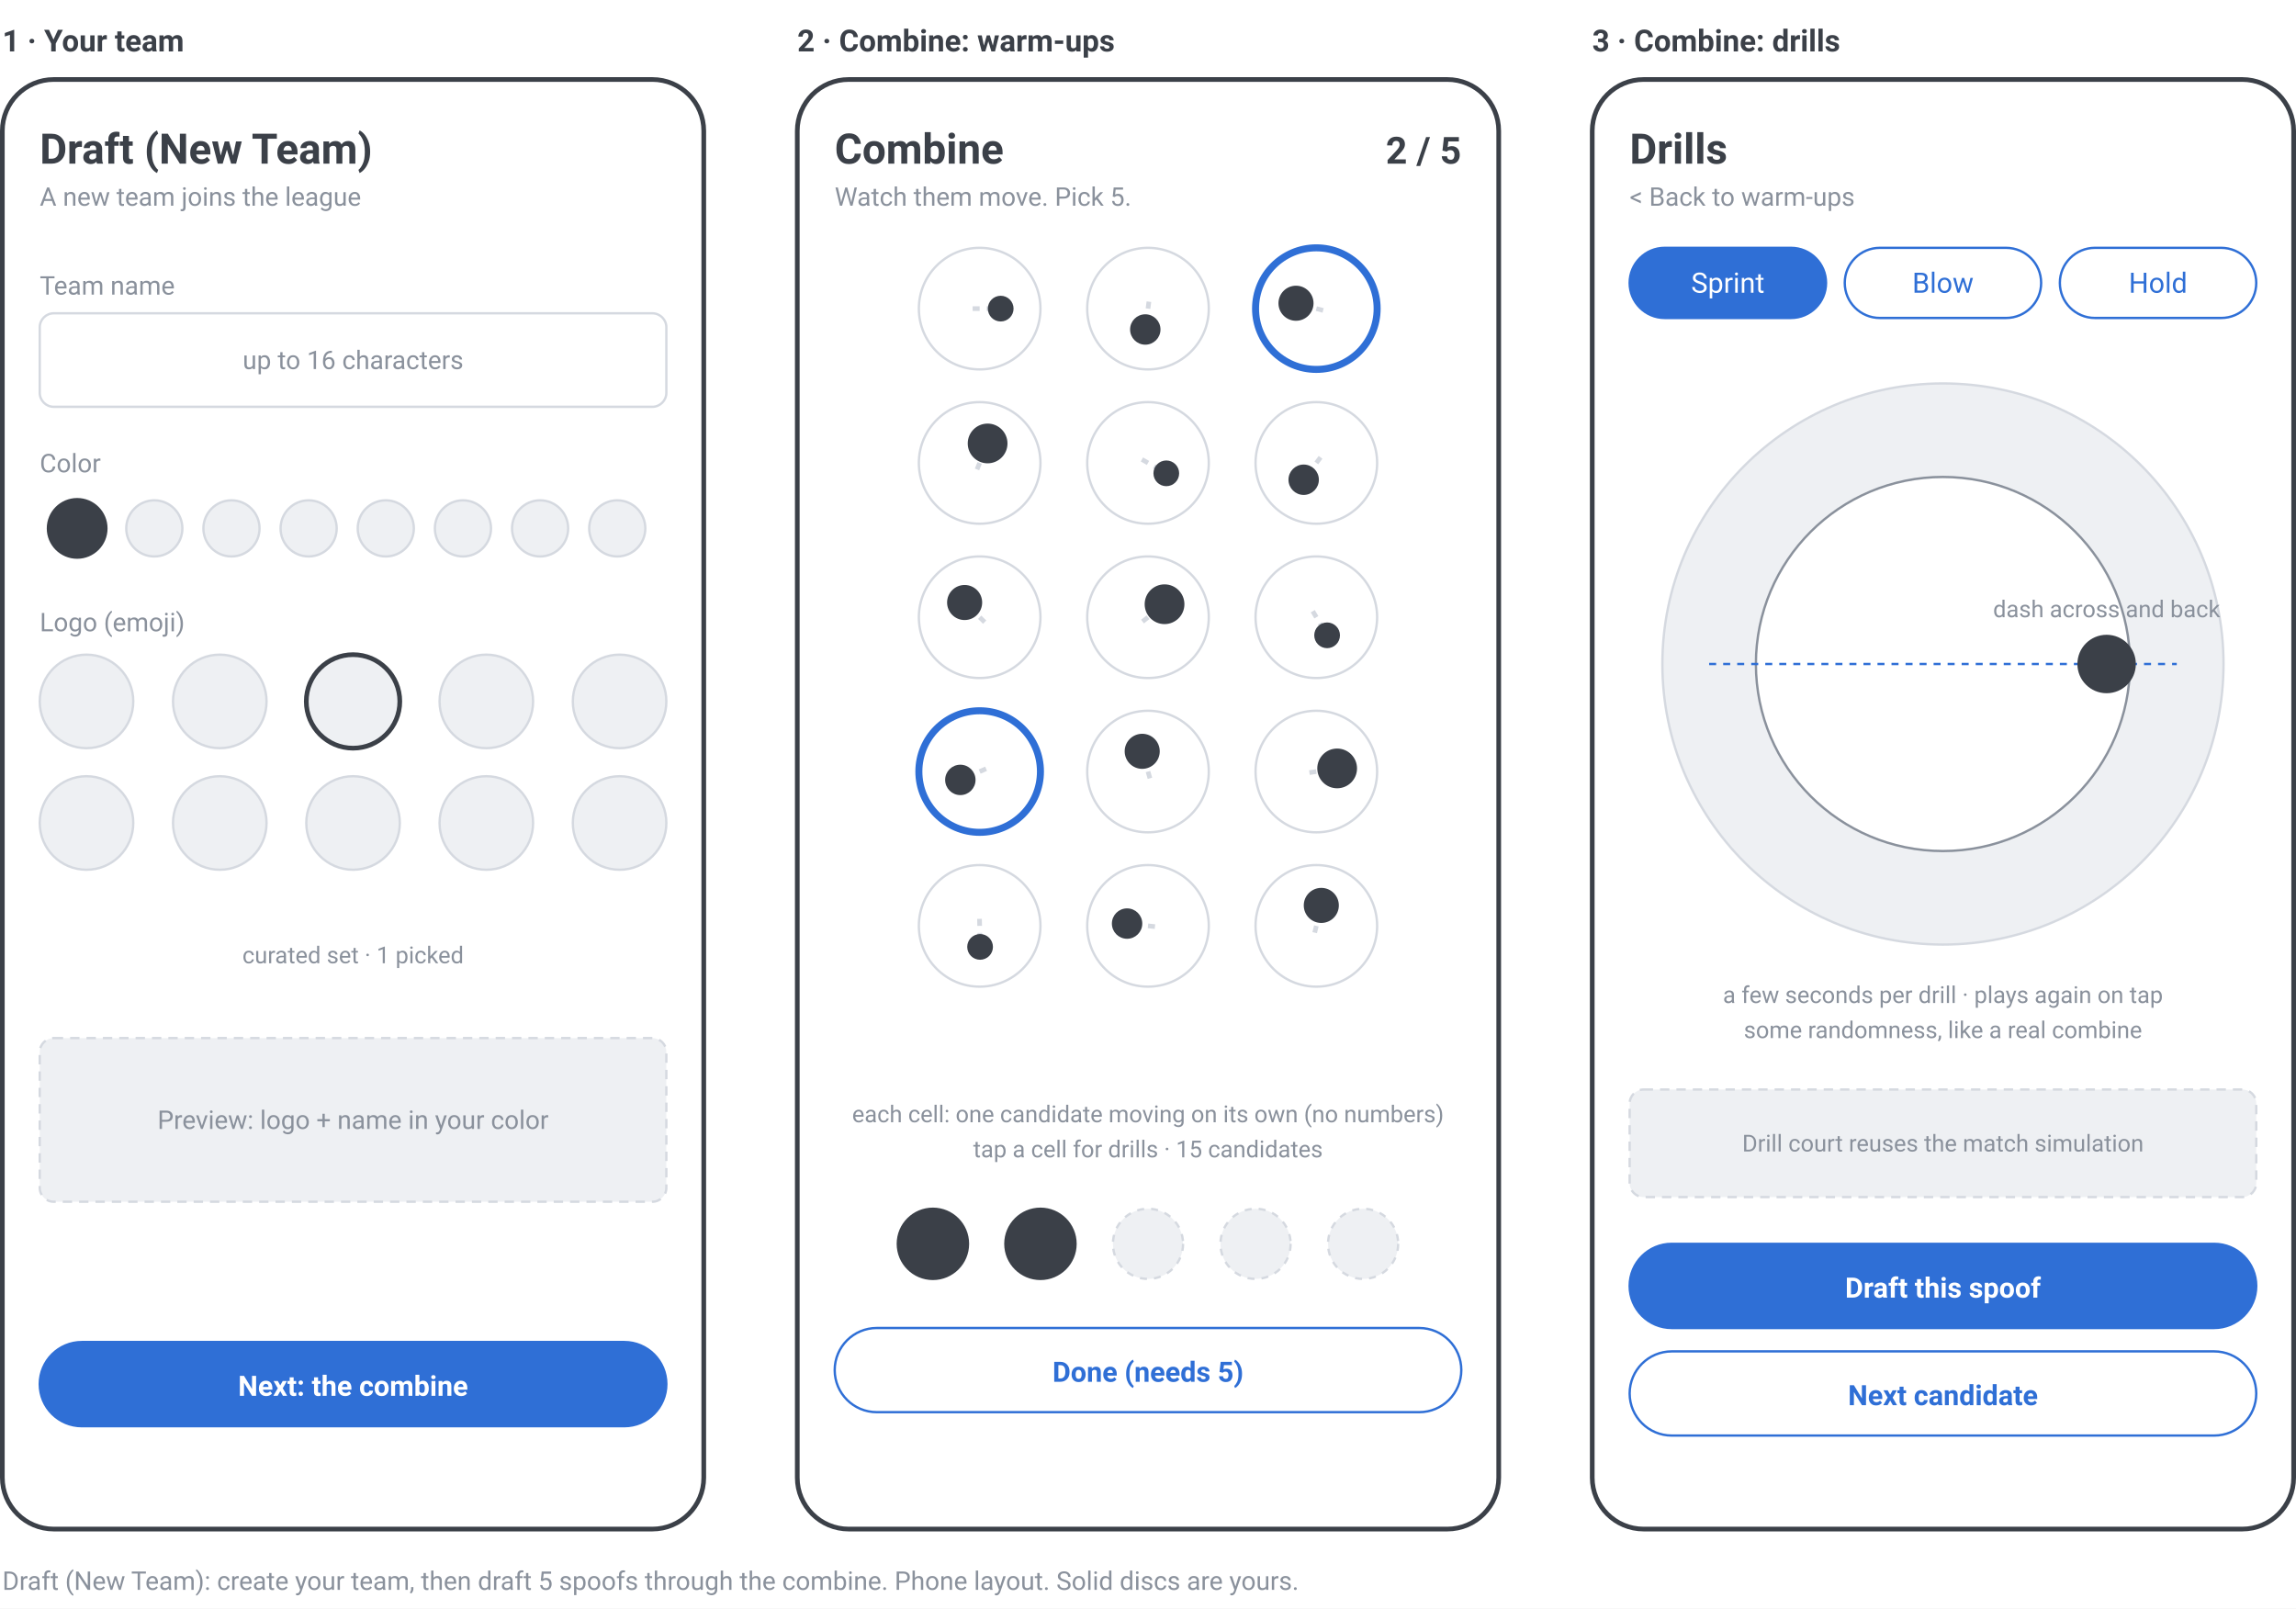
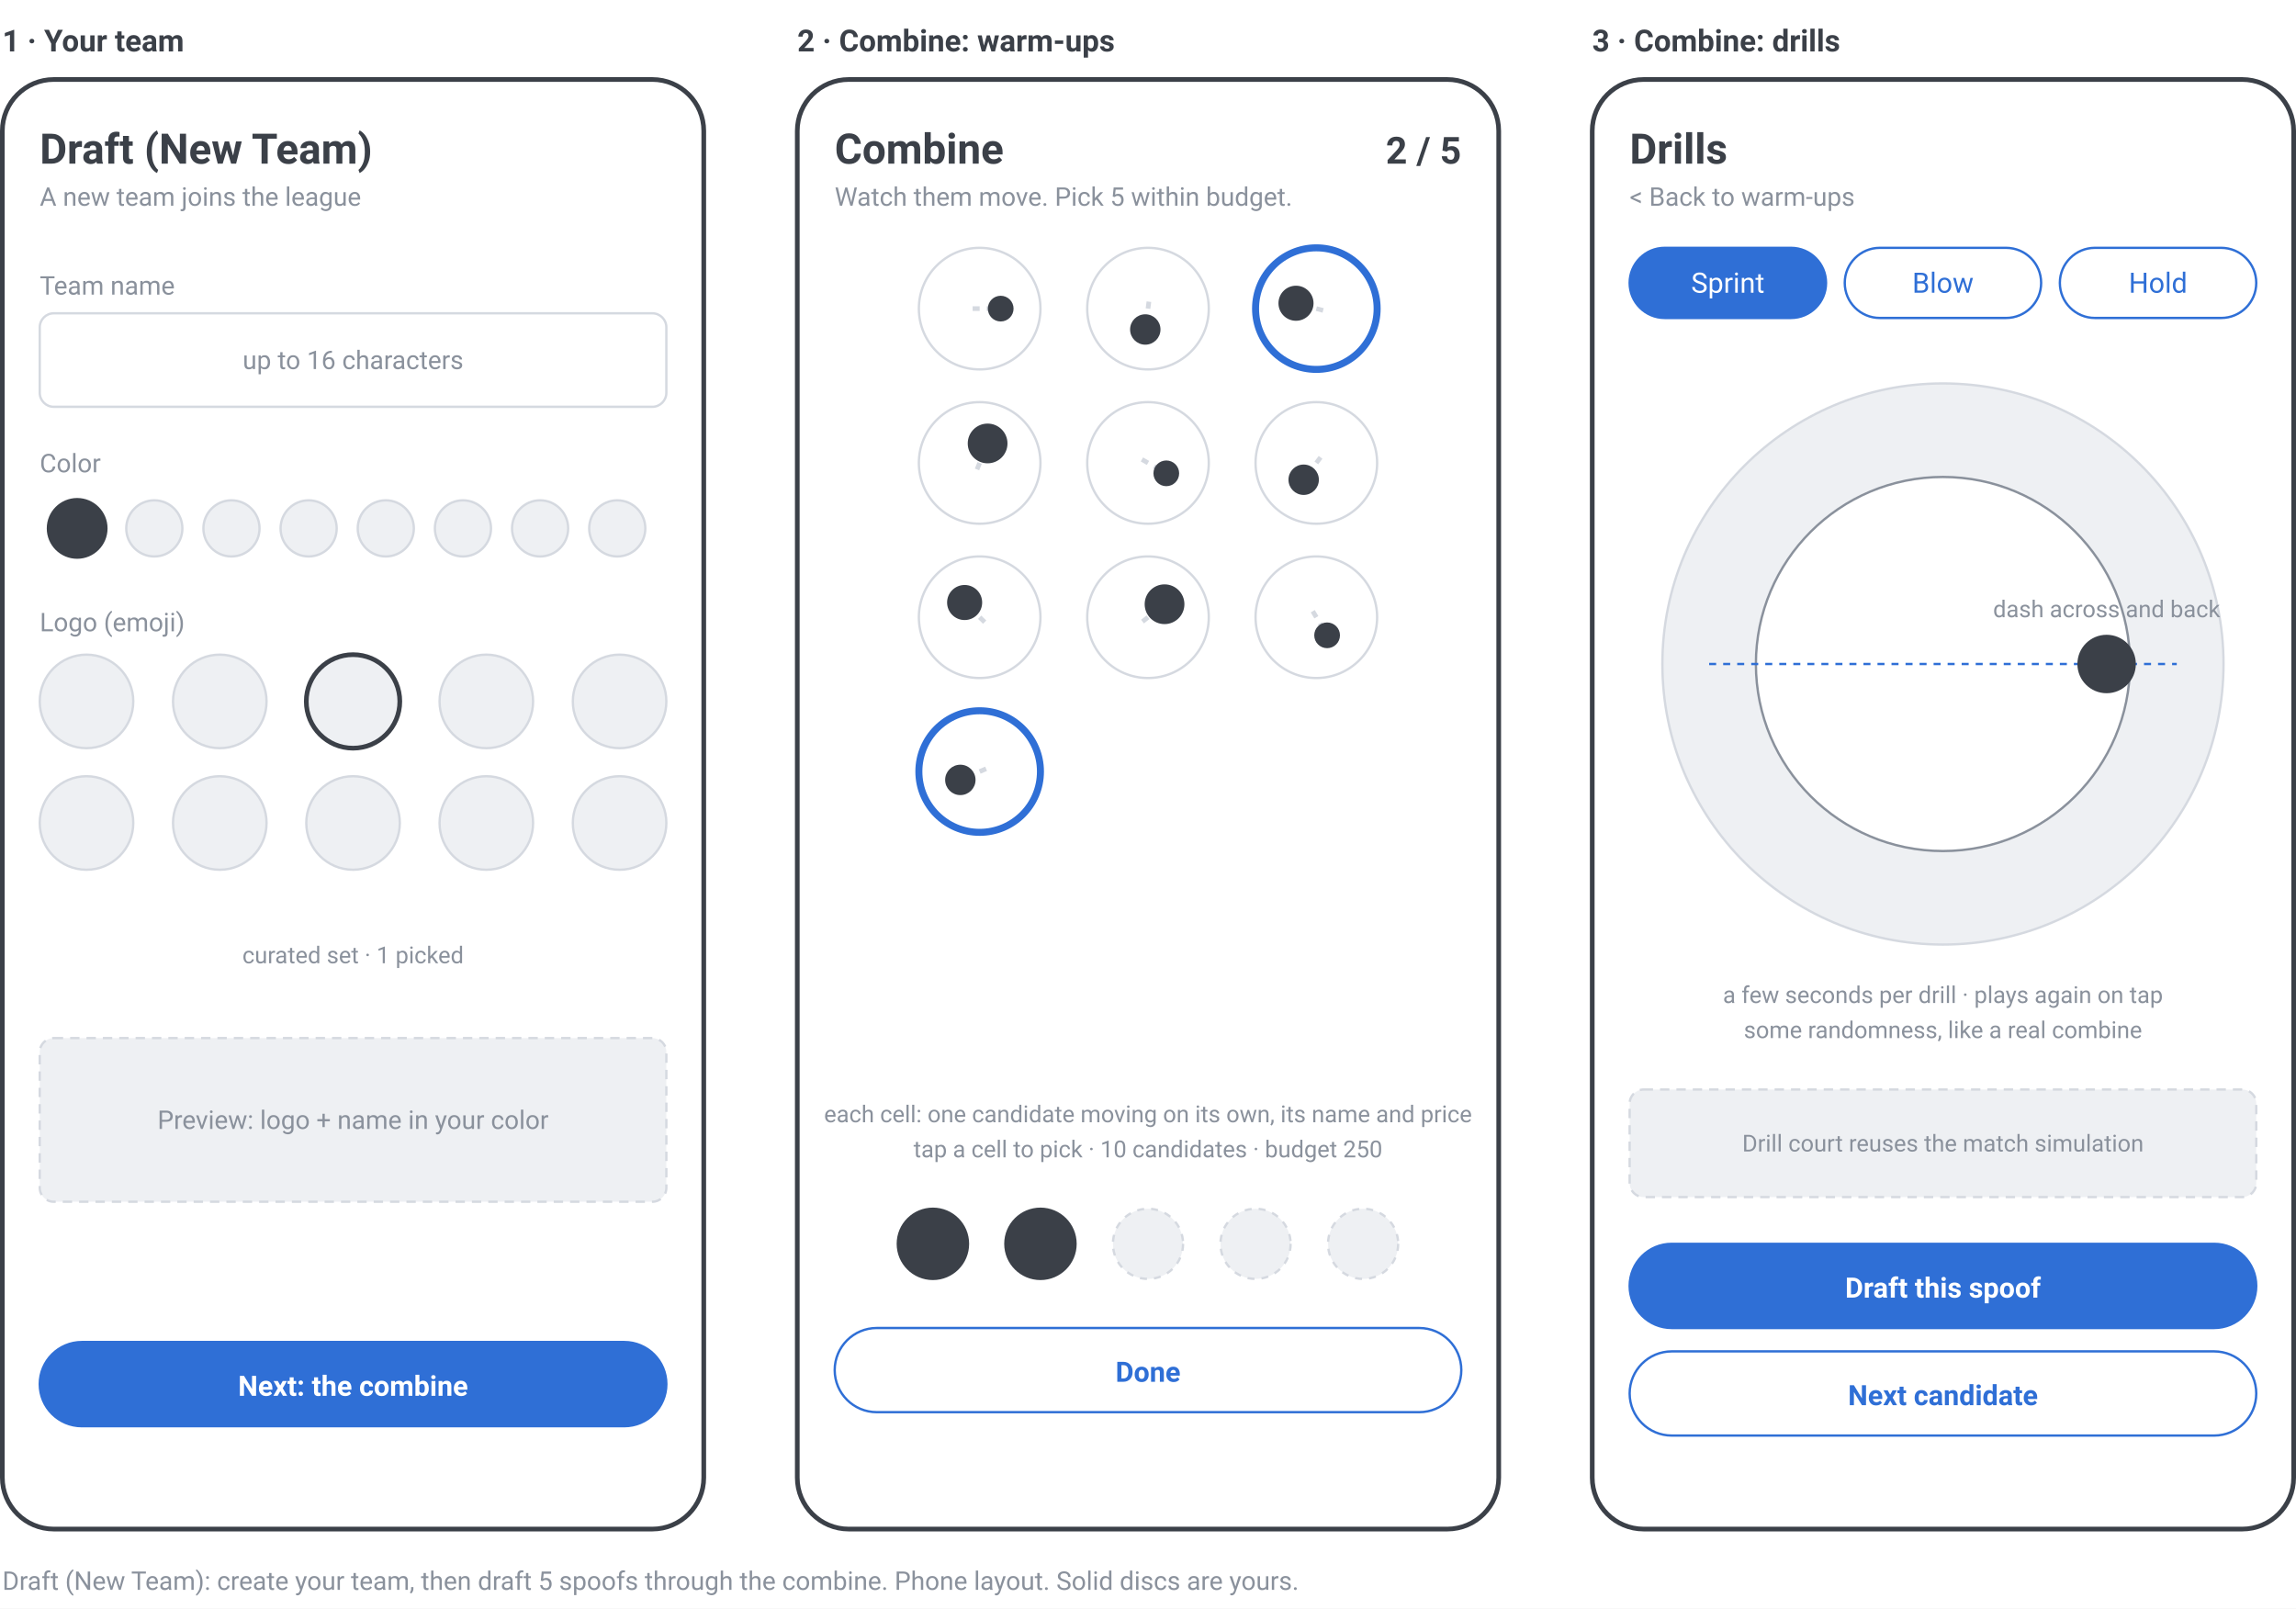
<svg xmlns="http://www.w3.org/2000/svg" width="982" height="688" viewBox="0 0 982 688" font-family="system-ui, -apple-system, Segoe UI, Roboto, sans-serif">
  <rect width="100%" height="100%" fill="#ffffff" />
  <g transform="translate(1,34)">
    <text x="0" y="-12" font-size="13" font-weight="700" fill="#3b4048">1 · Your team</text>
    <rect x="0" y="0" width="300" height="620" rx="22" fill="#ffffff" stroke="#3b4048" stroke-width="2" />
    <g>
      <text x="16" y="36" font-size="18" fill="#3b4048" text-anchor="start" font-weight="700">Draft (New Team)</text>
      <text x="16" y="54" font-size="11" fill="#8a919c" text-anchor="start" font-weight="400">A new team joins the league</text>
      <text x="16" y="92" font-size="11" fill="#8a919c" text-anchor="start" font-weight="400">Team name</text>
      <rect x="16" y="100" width="268" height="40" rx="6" fill="#ffffff" stroke="#d5d9e0" />
      <text x="150.0" y="123.85" font-size="11" fill="#8a919c" text-anchor="middle" font-weight="400">up to 16 characters</text>
      <text x="16" y="168" font-size="11" fill="#8a919c" text-anchor="start" font-weight="400">Color</text>
      <circle cx="32" cy="192" r="12" fill="#3b4048" stroke="#3b4048" stroke-width="2" />
      <circle cx="65" cy="192" r="12" fill="#eef0f3" stroke="#d5d9e0" stroke-width="1" />
      <circle cx="98" cy="192" r="12" fill="#eef0f3" stroke="#d5d9e0" stroke-width="1" />
      <circle cx="131" cy="192" r="12" fill="#eef0f3" stroke="#d5d9e0" stroke-width="1" />
      <circle cx="164" cy="192" r="12" fill="#eef0f3" stroke="#d5d9e0" stroke-width="1" />
      <circle cx="197" cy="192" r="12" fill="#eef0f3" stroke="#d5d9e0" stroke-width="1" />
      <circle cx="230" cy="192" r="12" fill="#eef0f3" stroke="#d5d9e0" stroke-width="1" />
      <circle cx="263" cy="192" r="12" fill="#eef0f3" stroke="#d5d9e0" stroke-width="1" />
      <text x="16" y="236" font-size="11" fill="#8a919c" text-anchor="start" font-weight="400">Logo (emoji)</text>
      <circle cx="36" cy="266" r="20" fill="#eef0f3" stroke="#d5d9e0" stroke-width="1" />
      <circle cx="93" cy="266" r="20" fill="#eef0f3" stroke="#d5d9e0" stroke-width="1" />
      <circle cx="150" cy="266" r="20" fill="#eef0f3" stroke="#3b4048" stroke-width="2" />
      <circle cx="207" cy="266" r="20" fill="#eef0f3" stroke="#d5d9e0" stroke-width="1" />
      <circle cx="264" cy="266" r="20" fill="#eef0f3" stroke="#d5d9e0" stroke-width="1" />
      <circle cx="36" cy="318" r="20" fill="#eef0f3" stroke="#d5d9e0" stroke-width="1" />
      <circle cx="93" cy="318" r="20" fill="#eef0f3" stroke="#d5d9e0" stroke-width="1" />
      <circle cx="150" cy="318" r="20" fill="#eef0f3" stroke="#d5d9e0" stroke-width="1" />
      <circle cx="207" cy="318" r="20" fill="#eef0f3" stroke="#d5d9e0" stroke-width="1" />
      <circle cx="264" cy="318" r="20" fill="#eef0f3" stroke="#d5d9e0" stroke-width="1" />
      <text x="150.0" y="378" font-size="10" fill="#8a919c" text-anchor="middle" font-weight="400">curated set · 1 picked</text>
      <rect x="16" y="410" width="268" height="70" rx="6" fill="#eef0f3" stroke="#d5d9e0" stroke-dasharray="4 3" />
      <text x="150.0" y="448.85" font-size="11" fill="#8a919c" text-anchor="middle" font-weight="400">Preview: logo + name in your color</text>
      <rect x="16" y="540" width="268" height="36" rx="18" fill="#2f6fd6" stroke="#2f6fd6" />
      <text x="150.0" y="563" font-size="12" fill="#ffffff" text-anchor="middle" font-weight="600">Next: the combine</text>
    </g>
  </g>
  <g transform="translate(341,34)">
    <text x="0" y="-12" font-size="13" font-weight="700" fill="#3b4048">2 · Combine: warm-ups</text>
    <rect x="0" y="0" width="300" height="620" rx="22" fill="#ffffff" stroke="#3b4048" stroke-width="2" />
    <g>
      <text x="16" y="36" font-size="18" fill="#3b4048" text-anchor="start" font-weight="700">Combine</text>
-       <text x="16" y="54" font-size="11" fill="#8a919c" text-anchor="start" font-weight="400">Watch them move. Pick 5.</text>
+       <text x="16" y="54" font-size="11" fill="#8a919c" text-anchor="start" font-weight="400">Watch them move. Pick 5 within budget.</text>
      <text x="284" y="36" font-size="16" fill="#3b4048" text-anchor="end" font-weight="700">2 / 5</text>
      <circle cx="78" cy="98" r="26" fill="#ffffff" stroke="#d5d9e0" stroke-width="1" />
      <line x1="75.0" y1="98.0" x2="87.0" y2="98.0" stroke="#d5d9e0" stroke-width="2" stroke-dasharray="3 3" />
      <circle cx="87.0" cy="98.0" r="5" fill="#3b4048" stroke="#3b4048" stroke-width="1" />
      <circle cx="150" cy="98" r="26" fill="#ffffff" stroke="#d5d9e0" stroke-width="1" />
      <line x1="150.387" y1="95.025" x2="148.84" y2="106.925" stroke="#d5d9e0" stroke-width="2" stroke-dasharray="3 3" />
      <circle cx="148.84" cy="106.925" r="6" fill="#3b4048" stroke="#3b4048" stroke-width="1" />
      <circle cx="222" cy="98" r="26" fill="#ffffff" stroke="#2f6fd6" stroke-width="3" />
      <line x1="224.9" y1="98.767" x2="213.299" y2="95.7" stroke="#d5d9e0" stroke-width="2" stroke-dasharray="3 3" />
      <circle cx="213.299" cy="95.7" r="7" fill="#3b4048" stroke="#3b4048" stroke-width="1" />
      <circle cx="78" cy="164" r="26" fill="#ffffff" stroke="#d5d9e0" stroke-width="1" />
      <line x1="76.866" y1="166.777" x2="81.402" y2="155.668" stroke="#d5d9e0" stroke-width="2" stroke-dasharray="3 3" />
      <circle cx="81.402" cy="155.668" r="8" fill="#3b4048" stroke="#3b4048" stroke-width="1" />
      <circle cx="150" cy="164" r="26" fill="#ffffff" stroke="#d5d9e0" stroke-width="1" />
      <line x1="147.392" y1="162.518" x2="157.825" y2="168.447" stroke="#d5d9e0" stroke-width="2" stroke-dasharray="3 3" />
      <circle cx="157.825" cy="168.447" r="5" fill="#3b4048" stroke="#3b4048" stroke-width="1" />
      <circle cx="222" cy="164" r="26" fill="#ffffff" stroke="#d5d9e0" stroke-width="1" />
      <line x1="223.806" y1="161.605" x2="216.582" y2="171.186" stroke="#d5d9e0" stroke-width="2" stroke-dasharray="3 3" />
      <circle cx="216.582" cy="171.186" r="6" fill="#3b4048" stroke="#3b4048" stroke-width="1" />
      <circle cx="78" cy="230" r="26" fill="#ffffff" stroke="#d5d9e0" stroke-width="1" />
      <line x1="80.143" y1="232.1" x2="71.572" y2="223.701" stroke="#d5d9e0" stroke-width="2" stroke-dasharray="3 3" />
      <circle cx="71.572" cy="223.701" r="7" fill="#3b4048" stroke="#3b4048" stroke-width="1" />
      <circle cx="150" cy="230" r="26" fill="#ffffff" stroke="#d5d9e0" stroke-width="1" />
      <line x1="147.642" y1="231.854" x2="157.075" y2="224.437" stroke="#d5d9e0" stroke-width="2" stroke-dasharray="3 3" />
      <circle cx="157.075" cy="224.437" r="8" fill="#3b4048" stroke="#3b4048" stroke-width="1" />
      <circle cx="222" cy="230" r="26" fill="#ffffff" stroke="#d5d9e0" stroke-width="1" />
      <line x1="220.465" y1="227.423" x2="226.605" y2="237.732" stroke="#d5d9e0" stroke-width="2" stroke-dasharray="3 3" />
      <circle cx="226.605" cy="237.732" r="5" fill="#3b4048" stroke="#3b4048" stroke-width="1" />
      <circle cx="78" cy="296" r="26" fill="#ffffff" stroke="#2f6fd6" stroke-width="3" />
      <line x1="80.754" y1="294.81" x2="69.739" y2="299.571" stroke="#d5d9e0" stroke-width="2" stroke-dasharray="3 3" />
      <circle cx="69.739" cy="299.571" r="6" fill="#3b4048" stroke="#3b4048" stroke-width="1" />
-       <circle cx="150" cy="296" r="26" fill="#ffffff" stroke="#d5d9e0" stroke-width="1" />
-       <line x1="150.825" y1="298.884" x2="147.524" y2="287.347" stroke="#d5d9e0" stroke-width="2" stroke-dasharray="3 3" />
-       <circle cx="147.524" cy="287.347" r="7" fill="#3b4048" stroke="#3b4048" stroke-width="1" />
-       <circle cx="222" cy="296" r="26" fill="#ffffff" stroke="#d5d9e0" stroke-width="1" />
-       <line x1="219.033" y1="296.447" x2="230.9" y2="294.659" stroke="#d5d9e0" stroke-width="2" stroke-dasharray="3 3" />
-       <circle cx="230.9" cy="294.659" r="8" fill="#3b4048" stroke="#3b4048" stroke-width="1" />
-       <circle cx="78" cy="362" r="26" fill="#ffffff" stroke="#d5d9e0" stroke-width="1" />
-       <line x1="77.939" y1="359.001" x2="78.183" y2="370.998" stroke="#d5d9e0" stroke-width="2" stroke-dasharray="3 3" />
-       <circle cx="78.183" cy="370.998" r="5" fill="#3b4048" stroke="#3b4048" stroke-width="1" />
-       <circle cx="150" cy="362" r="26" fill="#ffffff" stroke="#d5d9e0" stroke-width="1" />
-       <line x1="152.982" y1="362.326" x2="141.053" y2="361.022" stroke="#d5d9e0" stroke-width="2" stroke-dasharray="3 3" />
-       <circle cx="141.053" cy="361.022" r="6" fill="#3b4048" stroke="#3b4048" stroke-width="1" />
-       <circle cx="222" cy="362" r="26" fill="#ffffff" stroke="#d5d9e0" stroke-width="1" />
-       <line x1="221.293" y1="364.915" x2="224.122" y2="353.254" stroke="#d5d9e0" stroke-width="2" stroke-dasharray="3 3" />
-       <circle cx="224.122" cy="353.254" r="7" fill="#3b4048" stroke="#3b4048" stroke-width="1" />
-       <text x="150.0" y="446" font-size="10" fill="#8a919c" text-anchor="middle" font-weight="400">each cell: one candidate moving on its own (no numbers)</text>
-       <text x="150.0" y="461" font-size="10" fill="#8a919c" text-anchor="middle" font-weight="400">tap a cell for drills · 15 candidates</text>
+       <text x="150.0" y="446" font-size="10" fill="#8a919c" text-anchor="middle" font-weight="400">each cell: one candidate moving on its own, its name and price</text>
+       <text x="150.0" y="461" font-size="10" fill="#8a919c" text-anchor="middle" font-weight="400">tap a cell to pick · 10 candidates · budget 250</text>
      <circle cx="58" cy="498" r="15" fill="#3b4048" stroke="#3b4048" stroke-width="1" />
      <circle cx="104" cy="498" r="15" fill="#3b4048" stroke="#3b4048" stroke-width="1" />
      <circle cx="150" cy="498" r="15" fill="#eef0f3" stroke="#d5d9e0" stroke-width="1" stroke-dasharray="3 3" />
      <circle cx="196" cy="498" r="15" fill="#eef0f3" stroke="#d5d9e0" stroke-width="1" stroke-dasharray="3 3" />
      <circle cx="242" cy="498" r="15" fill="#eef0f3" stroke="#d5d9e0" stroke-width="1" stroke-dasharray="3 3" />
      <rect x="16" y="534" width="268" height="36" rx="18" fill="#ffffff" stroke="#2f6fd6" />
-       <text x="150.0" y="557" font-size="12" fill="#2f6fd6" text-anchor="middle" font-weight="600">Done (needs 5)</text>
+       <text x="150.0" y="557" font-size="12" fill="#2f6fd6" text-anchor="middle" font-weight="600">Done</text>
    </g>
  </g>
  <g transform="translate(681,34)">
    <text x="0" y="-12" font-size="13" font-weight="700" fill="#3b4048">3 · Combine: drills</text>
    <rect x="0" y="0" width="300" height="620" rx="22" fill="#ffffff" stroke="#3b4048" stroke-width="2" />
    <g>
      <text x="16" y="36" font-size="18" fill="#3b4048" text-anchor="start" font-weight="700">Drills</text>
      <text x="16" y="54" font-size="11" fill="#8a919c" text-anchor="start" font-weight="400">&lt; Back to warm-ups</text>
      <rect x="16" y="72" width="84" height="30" rx="15" fill="#2f6fd6" stroke="#2f6fd6" />
      <text x="58.0" y="91.2" font-size="12" fill="#ffffff" text-anchor="middle" font-weight="400">Sprint</text>
      <rect x="108" y="72" width="84" height="30" rx="15" fill="#ffffff" stroke="#2f6fd6" />
      <text x="150.0" y="91.2" font-size="12" fill="#2f6fd6" text-anchor="middle" font-weight="400">Blow</text>
      <rect x="200" y="72" width="84" height="30" rx="15" fill="#ffffff" stroke="#2f6fd6" />
      <text x="242.0" y="91.2" font-size="12" fill="#2f6fd6" text-anchor="middle" font-weight="400">Hold</text>
      <circle cx="150.0" cy="250" r="120" fill="#eef0f3" stroke="#d5d9e0" stroke-width="1" />
      <circle cx="150.0" cy="250" r="80" fill="#ffffff" stroke="#8a919c" stroke-width="1" />
      <line x1="50.0" y1="250" x2="250.0" y2="250" stroke="#2f6fd6" stroke-width="1" stroke-dasharray="3 3" />
      <circle cx="220.0" cy="250" r="12" fill="#3b4048" stroke="#3b4048" stroke-width="1" />
      <text x="220.0" y="230" font-size="10" fill="#8a919c" text-anchor="middle" font-weight="400">dash across and back</text>
      <text x="150.0" y="395" font-size="10" fill="#8a919c" text-anchor="middle" font-weight="400">a few seconds per drill · plays again on tap</text>
      <text x="150.0" y="410" font-size="10" fill="#8a919c" text-anchor="middle" font-weight="400">some randomness, like a real combine</text>
      <rect x="16" y="432" width="268" height="46" rx="6" fill="#eef0f3" stroke="#d5d9e0" stroke-dasharray="4 3" />
      <text x="150.0" y="458.5" font-size="10" fill="#8a919c" text-anchor="middle" font-weight="400">Drill court reuses the match simulation</text>
      <rect x="16" y="498" width="268" height="36" rx="18" fill="#2f6fd6" stroke="#2f6fd6" />
      <text x="150.0" y="521" font-size="12" fill="#ffffff" text-anchor="middle" font-weight="600">Draft this spoof</text>
      <rect x="16" y="544" width="268" height="36" rx="18" fill="#ffffff" stroke="#2f6fd6" />
      <text x="150.0" y="567" font-size="12" fill="#2f6fd6" text-anchor="middle" font-weight="600">Next candidate</text>
    </g>
  </g>
  <text x="1" y="680" font-size="11" fill="#8a919c">Draft (New Team): create your team, then draft 5 spoofs through the combine. Phone layout. Solid discs are yours.</text>
</svg>
